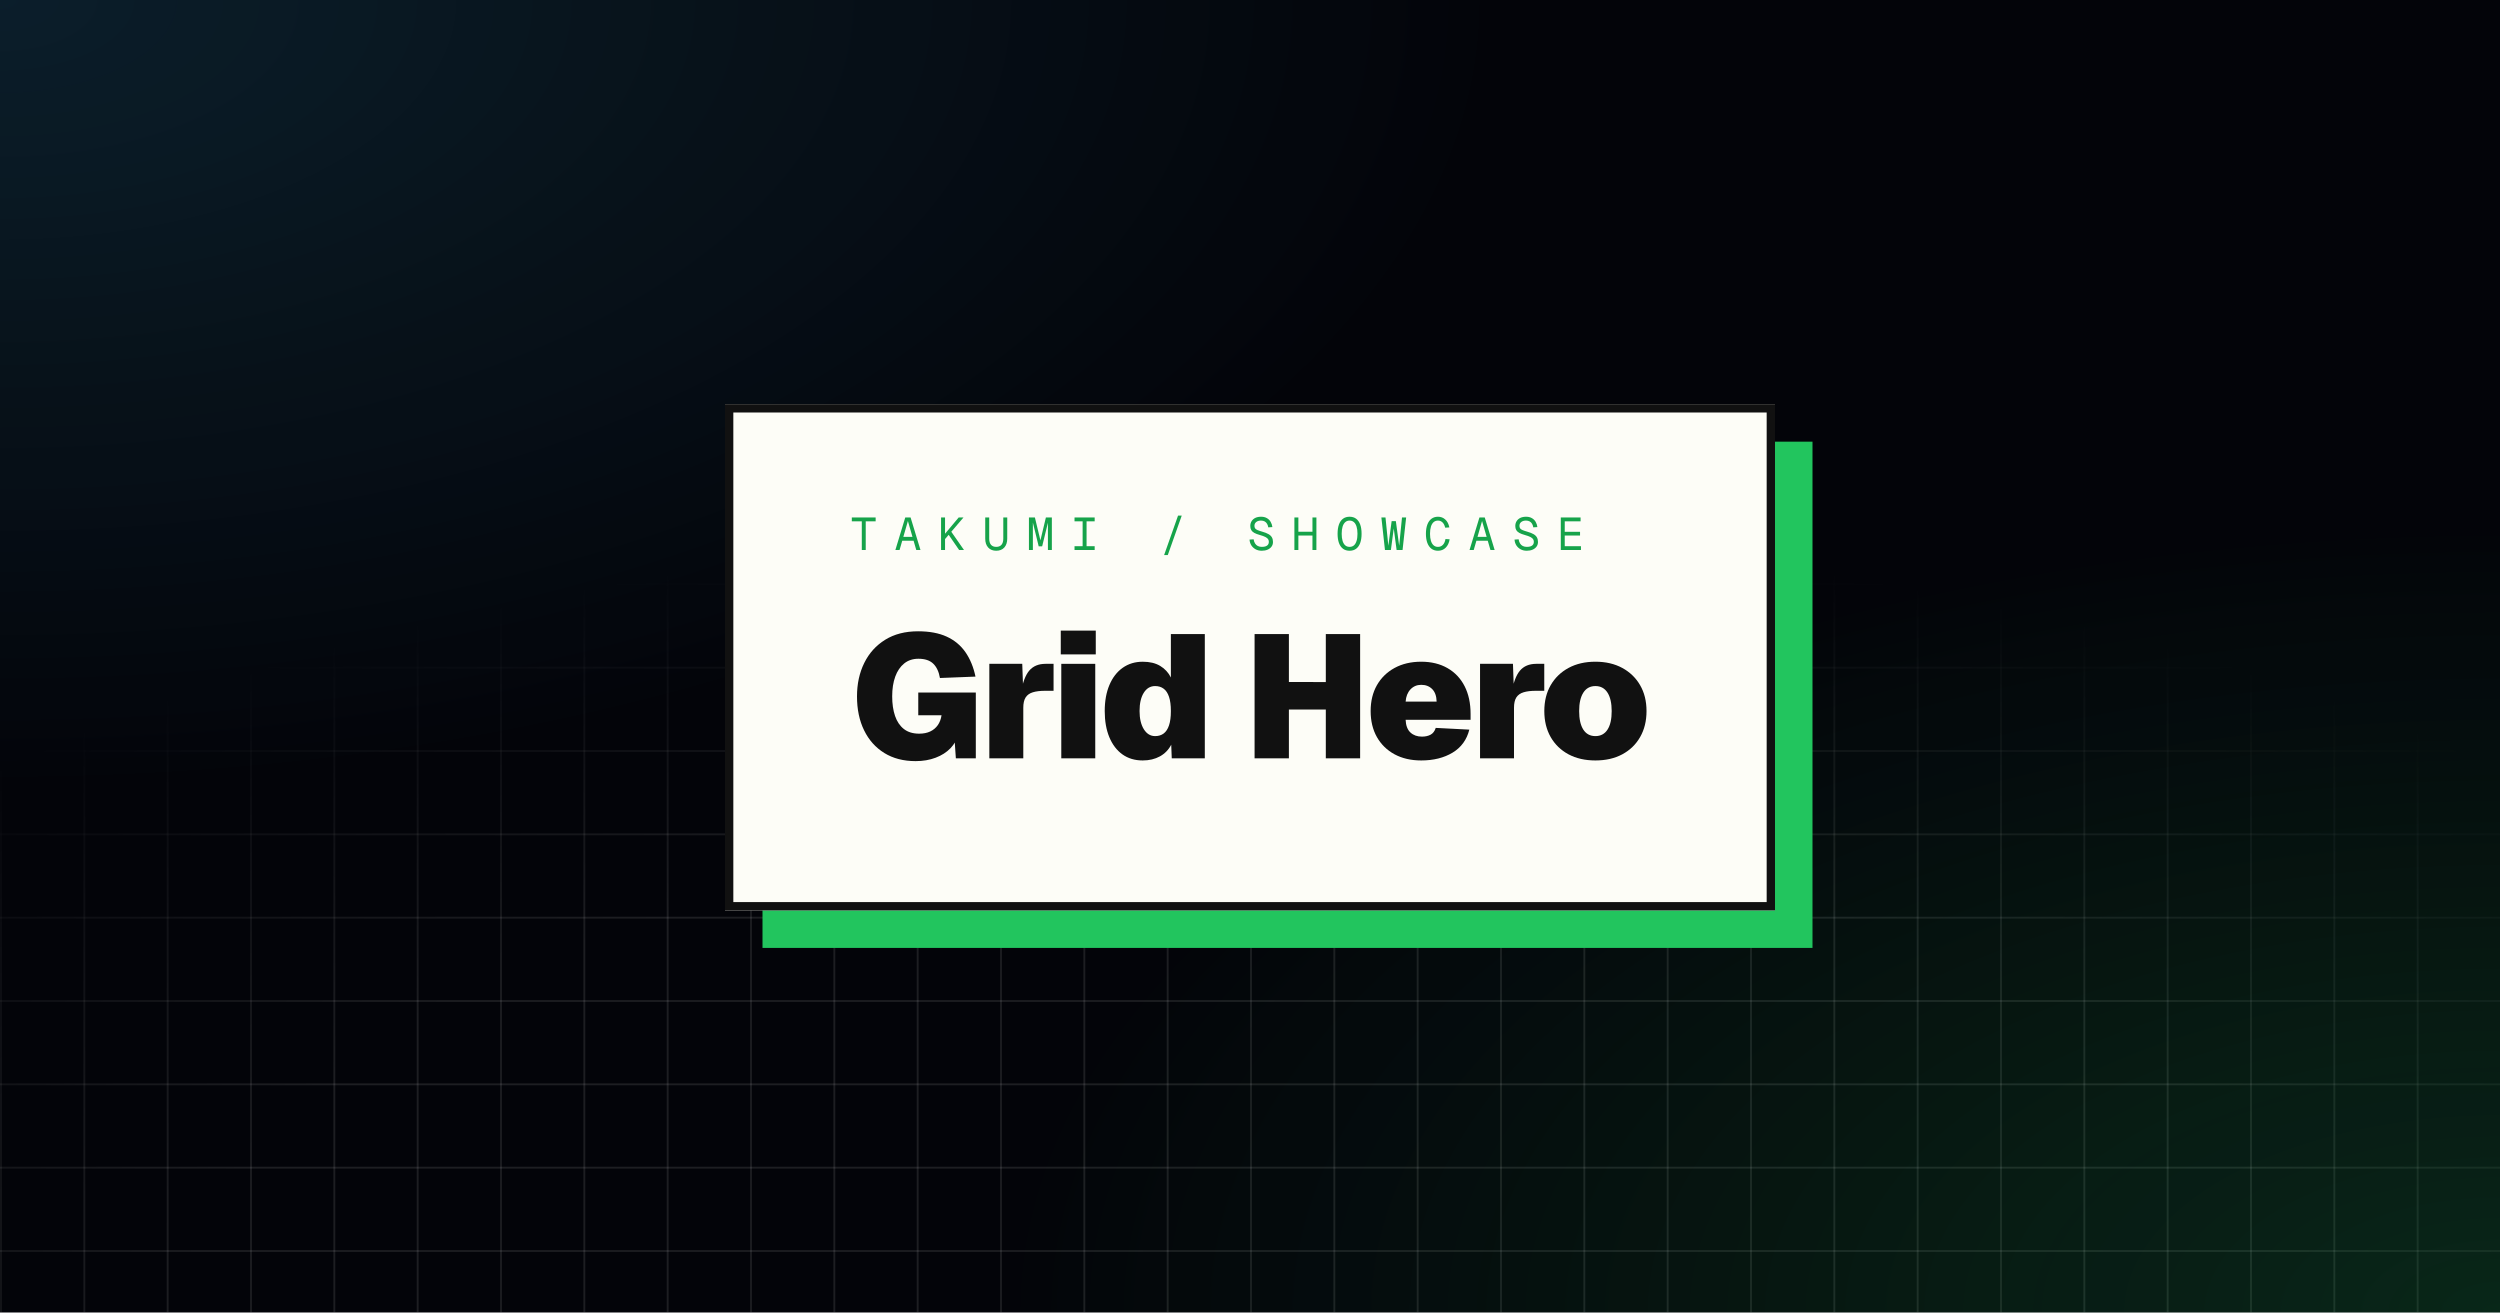
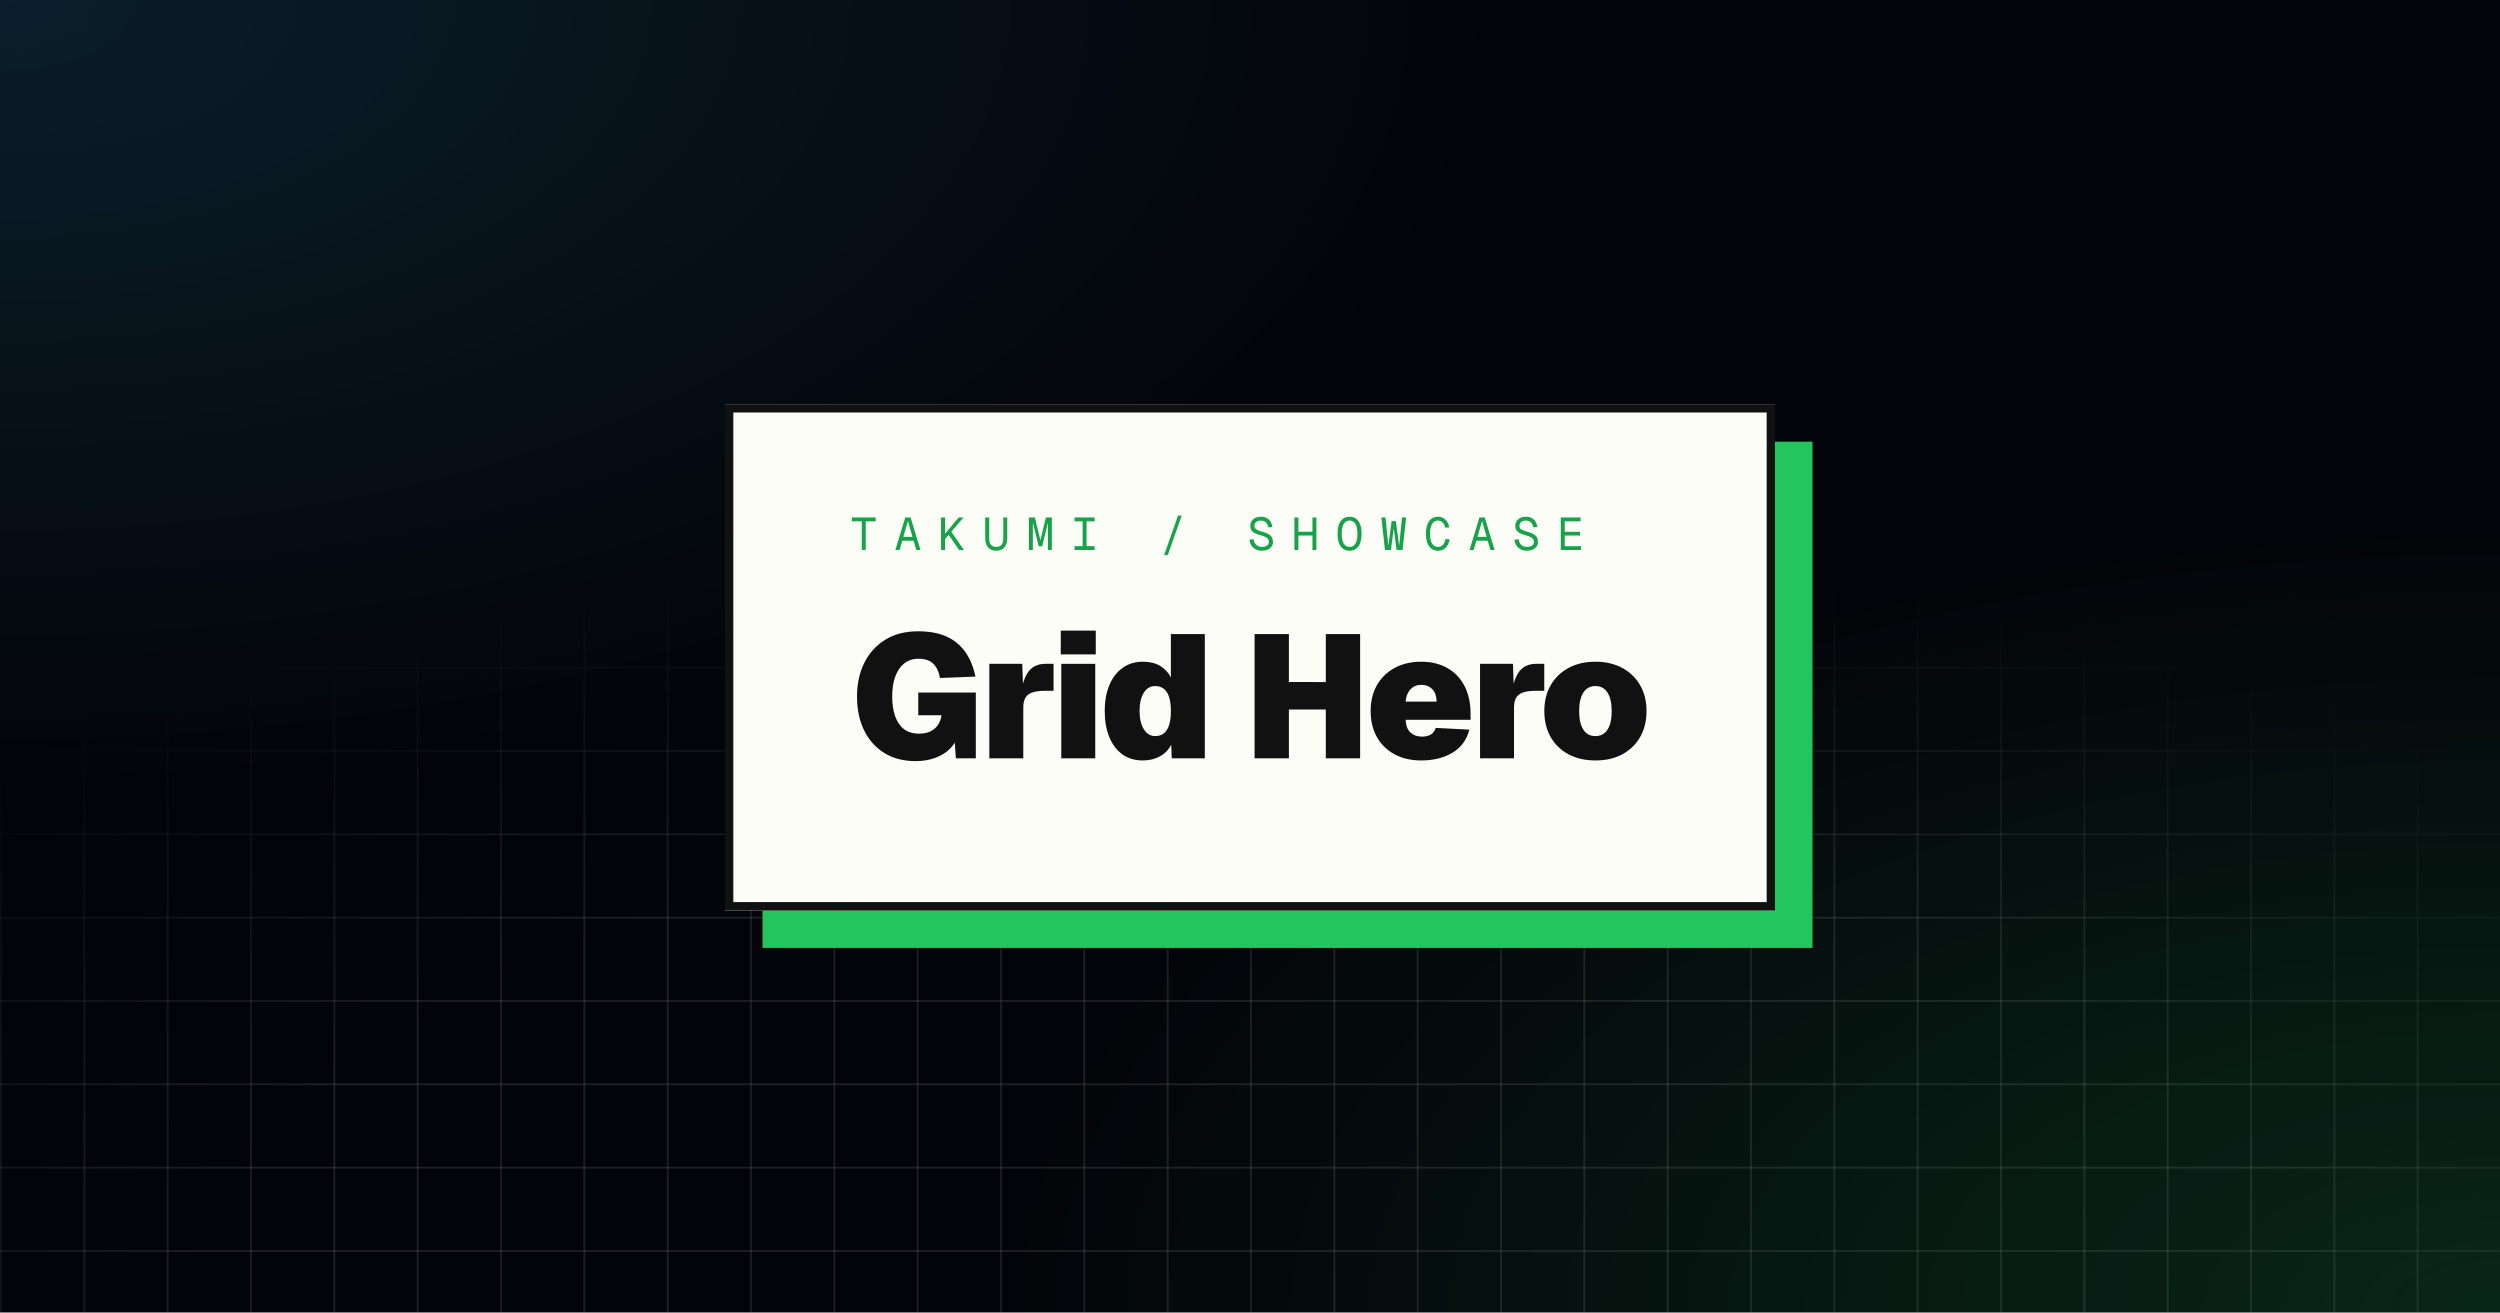
<svg xmlns="http://www.w3.org/2000/svg" width="1200" height="630" viewBox="0 0 1200 630">
  <rect x="0" y="0" width="1200" height="630" fill="#030409" />
  <mask id="mk0" maskUnits="userSpaceOnUse" style="mask-type:alpha">
    <radialGradient id="rg1" gradientUnits="userSpaceOnUse" cx="600" cy="630" r="840" gradientTransform="matrix(1 0 0 .45 0 346.5)">
      <stop offset="0" stop-color="#000" />
      <stop offset=".016" stop-color="#000" />
      <stop offset=".032" stop-color="#000" />
      <stop offset=".048" stop-color="#000" />
      <stop offset=".063" stop-color="#000" />
      <stop offset=".079" stop-color="#000" />
      <stop offset=".095" stop-color="#000" />
      <stop offset=".111" stop-color="#000" />
      <stop offset=".127" stop-color="#000" />
      <stop offset=".143" stop-color="#000" />
      <stop offset=".159" stop-color="#000" />
      <stop offset=".175" stop-color="#000" />
      <stop offset=".19" stop-color="#000" />
      <stop offset=".206" stop-color="#000" />
      <stop offset=".222" stop-color="#000" />
      <stop offset=".238" stop-color="#000" />
      <stop offset=".254" stop-color="#000" />
      <stop offset=".27" stop-color="#000" />
      <stop offset=".286" stop-color="#000" />
      <stop offset=".302" stop-color="#000" />
      <stop offset=".317" stop-color="#000" />
      <stop offset=".333" stop-color="#000" />
      <stop offset=".349" stop-color="#000" />
      <stop offset=".365" stop-color="#000" />
      <stop offset=".381" stop-color="#000" />
      <stop offset=".397" stop-color="#000" />
      <stop offset=".413" stop-color="#000" />
      <stop offset=".429" stop-color="#000" />
      <stop offset=".444" stop-color="#000" />
      <stop offset=".46" stop-color="#000" />
      <stop offset=".476" stop-color="#000" />
      <stop offset=".492" stop-color="#000" />
      <stop offset=".508" stop-color="#000" />
      <stop offset=".524" stop-color="#000" />
      <stop offset=".54" stop-color="#000" />
      <stop offset=".556" stop-color="#000" />
      <stop offset=".571" stop-color="#000" />
      <stop offset=".587" stop-color="#000" />
      <stop offset=".603" stop-color="#000" />
      <stop offset=".619" stop-color="#000" stop-opacity=".953" />
      <stop offset=".635" stop-color="#000" stop-opacity=".914" />
      <stop offset=".651" stop-color="#000" stop-opacity=".875" />
      <stop offset=".667" stop-color="#000" stop-opacity=".835" />
      <stop offset=".683" stop-color="#000" stop-opacity=".792" />
      <stop offset=".698" stop-color="#000" stop-opacity=".753" />
      <stop offset=".714" stop-color="#000" stop-opacity=".714" />
      <stop offset=".73" stop-color="#000" stop-opacity=".675" />
      <stop offset=".746" stop-color="#000" stop-opacity=".635" />
      <stop offset=".762" stop-color="#000" stop-opacity=".596" />
      <stop offset=".778" stop-color="#000" stop-opacity=".557" />
      <stop offset=".794" stop-color="#000" stop-opacity=".518" />
      <stop offset=".81" stop-color="#000" stop-opacity=".475" />
      <stop offset=".825" stop-color="#000" stop-opacity=".435" />
      <stop offset=".841" stop-color="#000" stop-opacity=".396" />
      <stop offset=".857" stop-color="#000" stop-opacity=".357" />
      <stop offset=".873" stop-color="#000" stop-opacity=".318" />
      <stop offset=".889" stop-color="#000" stop-opacity=".278" />
      <stop offset=".905" stop-color="#000" stop-opacity=".239" />
      <stop offset=".921" stop-color="#000" stop-opacity=".2" />
      <stop offset=".937" stop-color="#000" stop-opacity=".157" />
      <stop offset=".952" stop-color="#000" stop-opacity=".118" />
      <stop offset=".968" stop-color="#000" stop-opacity=".078" />
      <stop offset=".984" stop-color="#000" stop-opacity=".039" />
      <stop offset="1" stop-color="#000" stop-opacity="0" />
    </radialGradient>
    <rect x="0" y="0" width="1200" height="630" fill="url(#rg1)" />
  </mask>
  <g mask="url(#mk0)">
    <pattern id="pat2" patternUnits="userSpaceOnUse" x="0" y="0" width="40" height="40">
      <linearGradient id="lg3" gradientUnits="userSpaceOnUse" x1="0" y1="20" x2="40" y2="20">
        <stop offset="0" stop-color="#fff" stop-opacity=".09" />
        <stop offset=".025" stop-color="#fff" stop-opacity=".09" />
        <stop offset=".025" stop-color="#000" stop-opacity="0" />
        <stop offset=".048" stop-color="#000" stop-opacity="0" />
        <stop offset=".063" stop-color="#000" stop-opacity="0" />
        <stop offset=".079" stop-color="#000" stop-opacity="0" />
        <stop offset=".095" stop-color="#000" stop-opacity="0" />
        <stop offset=".111" stop-color="#000" stop-opacity="0" />
        <stop offset=".127" stop-color="#000" stop-opacity="0" />
        <stop offset=".143" stop-color="#000" stop-opacity="0" />
        <stop offset=".159" stop-color="#000" stop-opacity="0" />
        <stop offset=".175" stop-color="#000" stop-opacity="0" />
        <stop offset=".19" stop-color="#000" stop-opacity="0" />
        <stop offset=".206" stop-color="#000" stop-opacity="0" />
        <stop offset=".222" stop-color="#000" stop-opacity="0" />
        <stop offset=".238" stop-color="#000" stop-opacity="0" />
        <stop offset=".254" stop-color="#000" stop-opacity="0" />
        <stop offset=".27" stop-color="#000" stop-opacity="0" />
        <stop offset=".286" stop-color="#000" stop-opacity="0" />
        <stop offset=".302" stop-color="#000" stop-opacity="0" />
        <stop offset=".317" stop-color="#000" stop-opacity="0" />
        <stop offset=".333" stop-color="#000" stop-opacity="0" />
        <stop offset=".349" stop-color="#000" stop-opacity="0" />
        <stop offset=".365" stop-color="#000" stop-opacity="0" />
        <stop offset=".381" stop-color="#000" stop-opacity="0" />
        <stop offset=".397" stop-color="#000" stop-opacity="0" />
        <stop offset=".413" stop-color="#000" stop-opacity="0" />
        <stop offset=".429" stop-color="#000" stop-opacity="0" />
        <stop offset=".444" stop-color="#000" stop-opacity="0" />
        <stop offset=".46" stop-color="#000" stop-opacity="0" />
        <stop offset=".476" stop-color="#000" stop-opacity="0" />
        <stop offset=".492" stop-color="#000" stop-opacity="0" />
        <stop offset=".508" stop-color="#000" stop-opacity="0" />
        <stop offset=".524" stop-color="#000" stop-opacity="0" />
        <stop offset=".54" stop-color="#000" stop-opacity="0" />
        <stop offset=".556" stop-color="#000" stop-opacity="0" />
        <stop offset=".571" stop-color="#000" stop-opacity="0" />
        <stop offset=".587" stop-color="#000" stop-opacity="0" />
        <stop offset=".603" stop-color="#000" stop-opacity="0" />
        <stop offset=".619" stop-color="#000" stop-opacity="0" />
        <stop offset=".635" stop-color="#000" stop-opacity="0" />
        <stop offset=".651" stop-color="#000" stop-opacity="0" />
        <stop offset=".667" stop-color="#000" stop-opacity="0" />
        <stop offset=".683" stop-color="#000" stop-opacity="0" />
        <stop offset=".698" stop-color="#000" stop-opacity="0" />
        <stop offset=".714" stop-color="#000" stop-opacity="0" />
        <stop offset=".73" stop-color="#000" stop-opacity="0" />
        <stop offset=".746" stop-color="#000" stop-opacity="0" />
        <stop offset=".762" stop-color="#000" stop-opacity="0" />
        <stop offset=".778" stop-color="#000" stop-opacity="0" />
        <stop offset=".794" stop-color="#000" stop-opacity="0" />
        <stop offset=".81" stop-color="#000" stop-opacity="0" />
        <stop offset=".825" stop-color="#000" stop-opacity="0" />
        <stop offset=".841" stop-color="#000" stop-opacity="0" />
        <stop offset=".857" stop-color="#000" stop-opacity="0" />
        <stop offset=".873" stop-color="#000" stop-opacity="0" />
        <stop offset=".889" stop-color="#000" stop-opacity="0" />
        <stop offset=".905" stop-color="#000" stop-opacity="0" />
        <stop offset=".921" stop-color="#000" stop-opacity="0" />
        <stop offset=".937" stop-color="#000" stop-opacity="0" />
        <stop offset=".952" stop-color="#000" stop-opacity="0" />
        <stop offset=".968" stop-color="#000" stop-opacity="0" />
        <stop offset=".984" stop-color="#000" stop-opacity="0" />
        <stop offset="1" stop-color="#000" stop-opacity="0" />
      </linearGradient>
      <rect x="0" y="0" width="40" height="40" fill="url(#lg3)" />
    </pattern>
    <rect x="0" y="0" width="1200" height="630" fill="url(#pat2)" />
    <pattern id="pat4" patternUnits="userSpaceOnUse" x="0" y="0" width="40" height="40">
      <linearGradient id="lg5" gradientUnits="userSpaceOnUse" x1="20" y1="0" x2="20" y2="40">
        <stop offset="0" stop-color="#fff" stop-opacity=".09" />
        <stop offset=".025" stop-color="#fff" stop-opacity=".09" />
        <stop offset=".025" stop-color="#000" stop-opacity="0" />
        <stop offset=".048" stop-color="#000" stop-opacity="0" />
        <stop offset=".063" stop-color="#000" stop-opacity="0" />
        <stop offset=".079" stop-color="#000" stop-opacity="0" />
        <stop offset=".095" stop-color="#000" stop-opacity="0" />
        <stop offset=".111" stop-color="#000" stop-opacity="0" />
        <stop offset=".127" stop-color="#000" stop-opacity="0" />
        <stop offset=".143" stop-color="#000" stop-opacity="0" />
        <stop offset=".159" stop-color="#000" stop-opacity="0" />
        <stop offset=".175" stop-color="#000" stop-opacity="0" />
        <stop offset=".19" stop-color="#000" stop-opacity="0" />
        <stop offset=".206" stop-color="#000" stop-opacity="0" />
        <stop offset=".222" stop-color="#000" stop-opacity="0" />
        <stop offset=".238" stop-color="#000" stop-opacity="0" />
        <stop offset=".254" stop-color="#000" stop-opacity="0" />
        <stop offset=".27" stop-color="#000" stop-opacity="0" />
        <stop offset=".286" stop-color="#000" stop-opacity="0" />
        <stop offset=".302" stop-color="#000" stop-opacity="0" />
        <stop offset=".317" stop-color="#000" stop-opacity="0" />
        <stop offset=".333" stop-color="#000" stop-opacity="0" />
        <stop offset=".349" stop-color="#000" stop-opacity="0" />
        <stop offset=".365" stop-color="#000" stop-opacity="0" />
        <stop offset=".381" stop-color="#000" stop-opacity="0" />
        <stop offset=".397" stop-color="#000" stop-opacity="0" />
        <stop offset=".413" stop-color="#000" stop-opacity="0" />
        <stop offset=".429" stop-color="#000" stop-opacity="0" />
        <stop offset=".444" stop-color="#000" stop-opacity="0" />
        <stop offset=".46" stop-color="#000" stop-opacity="0" />
        <stop offset=".476" stop-color="#000" stop-opacity="0" />
        <stop offset=".492" stop-color="#000" stop-opacity="0" />
        <stop offset=".508" stop-color="#000" stop-opacity="0" />
        <stop offset=".524" stop-color="#000" stop-opacity="0" />
        <stop offset=".54" stop-color="#000" stop-opacity="0" />
        <stop offset=".556" stop-color="#000" stop-opacity="0" />
        <stop offset=".571" stop-color="#000" stop-opacity="0" />
        <stop offset=".587" stop-color="#000" stop-opacity="0" />
        <stop offset=".603" stop-color="#000" stop-opacity="0" />
        <stop offset=".619" stop-color="#000" stop-opacity="0" />
        <stop offset=".635" stop-color="#000" stop-opacity="0" />
        <stop offset=".651" stop-color="#000" stop-opacity="0" />
        <stop offset=".667" stop-color="#000" stop-opacity="0" />
        <stop offset=".683" stop-color="#000" stop-opacity="0" />
        <stop offset=".698" stop-color="#000" stop-opacity="0" />
        <stop offset=".714" stop-color="#000" stop-opacity="0" />
        <stop offset=".73" stop-color="#000" stop-opacity="0" />
        <stop offset=".746" stop-color="#000" stop-opacity="0" />
        <stop offset=".762" stop-color="#000" stop-opacity="0" />
        <stop offset=".778" stop-color="#000" stop-opacity="0" />
        <stop offset=".794" stop-color="#000" stop-opacity="0" />
        <stop offset=".81" stop-color="#000" stop-opacity="0" />
        <stop offset=".825" stop-color="#000" stop-opacity="0" />
        <stop offset=".841" stop-color="#000" stop-opacity="0" />
        <stop offset=".857" stop-color="#000" stop-opacity="0" />
        <stop offset=".873" stop-color="#000" stop-opacity="0" />
        <stop offset=".889" stop-color="#000" stop-opacity="0" />
        <stop offset=".905" stop-color="#000" stop-opacity="0" />
        <stop offset=".921" stop-color="#000" stop-opacity="0" />
        <stop offset=".937" stop-color="#000" stop-opacity="0" />
        <stop offset=".952" stop-color="#000" stop-opacity="0" />
        <stop offset=".968" stop-color="#000" stop-opacity="0" />
        <stop offset=".984" stop-color="#000" stop-opacity="0" />
        <stop offset="1" stop-color="#000" stop-opacity="0" />
      </linearGradient>
      <rect x="0" y="0" width="40" height="40" fill="url(#lg5)" />
    </pattern>
    <rect x="0" y="0" width="1200" height="630" fill="url(#pat4)" />
  </g>
  <radialGradient id="rg6" gradientUnits="userSpaceOnUse" cx="0" cy="0" r="1200" gradientTransform="matrix(1 0 0 .525 0 0)">
    <stop offset="0" stop-color="#39bff8" stop-opacity=".141" />
    <stop offset=".016" stop-color="#3abdf8" stop-opacity=".137" />
    <stop offset=".032" stop-color="#3cc3f8" stop-opacity=".133" />
    <stop offset=".048" stop-color="#36c1f7" stop-opacity=".129" />
    <stop offset=".063" stop-color="#38bff7" stop-opacity=".125" />
    <stop offset=".079" stop-color="#3abdf7" stop-opacity=".122" />
    <stop offset=".095" stop-color="#3cc4f7" stop-opacity=".118" />
    <stop offset=".111" stop-color="#3ec1ff" stop-opacity=".114" />
    <stop offset=".127" stop-color="#37bfff" stop-opacity=".11" />
    <stop offset=".143" stop-color="#39c6ff" stop-opacity=".106" />
    <stop offset=".159" stop-color="#3bc4ff" stop-opacity=".102" />
    <stop offset=".175" stop-color="#3bbaf5" stop-opacity=".102" />
    <stop offset=".19" stop-color="#33b8f5" stop-opacity=".098" />
    <stop offset=".206" stop-color="#35bff4" stop-opacity=".094" />
    <stop offset=".222" stop-color="#37bcf4" stop-opacity=".09" />
    <stop offset=".238" stop-color="#3ab9f3" stop-opacity=".086" />
    <stop offset=".254" stop-color="#3dc2f3" stop-opacity=".082" />
    <stop offset=".27" stop-color="#33bff2" stop-opacity=".078" />
    <stop offset=".286" stop-color="#36bcf2" stop-opacity=".075" />
    <stop offset=".302" stop-color="#39b8f1" stop-opacity=".071" />
    <stop offset=".317" stop-color="#3cc3f0" stop-opacity=".067" />
    <stop offset=".333" stop-color="#40bfff" stop-opacity=".063" />
    <stop offset=".349" stop-color="#3bf" stop-opacity=".059" />
    <stop offset=".365" stop-color="#37c8ff" stop-opacity=".055" />
    <stop offset=".381" stop-color="#3bc4ff" stop-opacity=".051" />
    <stop offset=".397" stop-color="#40bfff" stop-opacity=".047" />
    <stop offset=".413" stop-color="#2eb9ff" stop-opacity=".043" />
    <stop offset=".429" stop-color="#3cf" stop-opacity=".039" />
    <stop offset=".444" stop-color="#39c6ff" stop-opacity=".035" />
    <stop offset=".46" stop-color="#40bfff" stop-opacity=".031" />
    <stop offset=".476" stop-color="#49dbff" stop-opacity=".027" />
    <stop offset=".492" stop-color="#2bd5ff" stop-opacity=".024" />
    <stop offset=".508" stop-color="#2baad5" stop-opacity=".024" />
    <stop offset=".524" stop-color="#39c" stop-opacity=".02" />
    <stop offset=".54" stop-color="#40bfff" stop-opacity=".016" />
    <stop offset=".556" stop-color="#5af" stop-opacity=".012" />
    <stop offset=".571" stop-color="#0080ff" stop-opacity=".008" />
    <stop offset=".587" stop-color="#0ff" stop-opacity=".004" />
    <stop offset=".603" stop-color="#000" stop-opacity="0" />
    <stop offset=".619" stop-color="#000" stop-opacity="0" />
    <stop offset=".635" stop-color="#000" stop-opacity="0" />
    <stop offset=".651" stop-color="#000" stop-opacity="0" />
    <stop offset=".667" stop-color="#000" stop-opacity="0" />
    <stop offset=".683" stop-color="#000" stop-opacity="0" />
    <stop offset=".698" stop-color="#000" stop-opacity="0" />
    <stop offset=".714" stop-color="#000" stop-opacity="0" />
    <stop offset=".73" stop-color="#000" stop-opacity="0" />
    <stop offset=".746" stop-color="#000" stop-opacity="0" />
    <stop offset=".762" stop-color="#000" stop-opacity="0" />
    <stop offset=".778" stop-color="#000" stop-opacity="0" />
    <stop offset=".794" stop-color="#000" stop-opacity="0" />
    <stop offset=".81" stop-color="#000" stop-opacity="0" />
    <stop offset=".825" stop-color="#000" stop-opacity="0" />
    <stop offset=".841" stop-color="#000" stop-opacity="0" />
    <stop offset=".857" stop-color="#000" stop-opacity="0" />
    <stop offset=".873" stop-color="#000" stop-opacity="0" />
    <stop offset=".889" stop-color="#000" stop-opacity="0" />
    <stop offset=".905" stop-color="#000" stop-opacity="0" />
    <stop offset=".921" stop-color="#000" stop-opacity="0" />
    <stop offset=".937" stop-color="#000" stop-opacity="0" />
    <stop offset=".952" stop-color="#000" stop-opacity="0" />
    <stop offset=".968" stop-color="#000" stop-opacity="0" />
    <stop offset=".984" stop-color="#000" stop-opacity="0" />
    <stop offset="1" stop-color="#000" stop-opacity="0" />
  </radialGradient>
  <rect x="0" y="0" width="1200" height="630" fill="url(#rg6)" />
  <radialGradient id="rg7" gradientUnits="userSpaceOnUse" cx="1200" cy="630" r="1200" gradientTransform="matrix(1 0 0 .525 0 299.25)">
    <stop offset="0" stop-color="#21c85e" stop-opacity=".18" />
    <stop offset=".016" stop-color="#22c660" stop-opacity=".176" />
    <stop offset=".032" stop-color="#23c55d" stop-opacity=".173" />
    <stop offset=".048" stop-color="#24c861" stop-opacity=".165" />
    <stop offset=".063" stop-color="#1fc75d" stop-opacity=".161" />
    <stop offset=".079" stop-color="#20c660" stop-opacity=".157" />
    <stop offset=".095" stop-color="#21c45c" stop-opacity=".153" />
    <stop offset=".111" stop-color="#22c860" stop-opacity=".145" />
    <stop offset=".127" stop-color="#23c65c" stop-opacity=".141" />
    <stop offset=".143" stop-color="#24c55f" stop-opacity=".137" />
    <stop offset=".159" stop-color="#1ec362" stop-opacity=".133" />
    <stop offset=".175" stop-color="#1fc95d" stop-opacity=".129" />
    <stop offset=".19" stop-color="#21ce63" stop-opacity=".122" />
    <stop offset=".206" stop-color="#22cc5e" stop-opacity=".118" />
    <stop offset=".222" stop-color="#23ca61" stop-opacity=".114" />
    <stop offset=".238" stop-color="#24c85b" stop-opacity=".11" />
    <stop offset=".254" stop-color="#1cc65e" stop-opacity=".106" />
    <stop offset=".27" stop-color="#1fcc5c" stop-opacity=".098" />
    <stop offset=".286" stop-color="#20ca60" stop-opacity=".094" />
    <stop offset=".302" stop-color="#21c859" stop-opacity=".09" />
    <stop offset=".317" stop-color="#23c55d" stop-opacity=".086" />
    <stop offset=".333" stop-color="#26cc66" stop-opacity=".078" />
    <stop offset=".349" stop-color="#28c95e" stop-opacity=".075" />
    <stop offset=".365" stop-color="#1cc663" stop-opacity=".071" />
    <stop offset=".381" stop-color="#1ec35a" stop-opacity=".067" />
    <stop offset=".397" stop-color="#20bf60" stop-opacity=".063" />
    <stop offset=".413" stop-color="#24c85b" stop-opacity=".055" />
    <stop offset=".429" stop-color="#27c462" stop-opacity=".051" />
    <stop offset=".444" stop-color="#2bbf55" stop-opacity=".047" />
    <stop offset=".46" stop-color="#17b95d" stop-opacity=".043" />
    <stop offset=".476" stop-color="#1cc671" stop-opacity=".035" />
    <stop offset=".492" stop-color="#20bf60" stop-opacity=".031" />
    <stop offset=".508" stop-color="#24db6d" stop-opacity=".027" />
    <stop offset=".524" stop-color="#2bd555" stop-opacity=".024" />
    <stop offset=".54" stop-color="#3c6" stop-opacity=".02" />
    <stop offset=".556" stop-color="#0f5" stop-opacity=".012" />
    <stop offset=".571" stop-color="#00ff80" stop-opacity=".008" />
    <stop offset=".587" stop-color="#0f0" stop-opacity=".004" />
    <stop offset=".603" stop-color="#000" stop-opacity="0" />
    <stop offset=".619" stop-color="#000" stop-opacity="0" />
    <stop offset=".635" stop-color="#000" stop-opacity="0" />
    <stop offset=".651" stop-color="#000" stop-opacity="0" />
    <stop offset=".667" stop-color="#000" stop-opacity="0" />
    <stop offset=".683" stop-color="#000" stop-opacity="0" />
    <stop offset=".698" stop-color="#000" stop-opacity="0" />
    <stop offset=".714" stop-color="#000" stop-opacity="0" />
    <stop offset=".73" stop-color="#000" stop-opacity="0" />
    <stop offset=".746" stop-color="#000" stop-opacity="0" />
    <stop offset=".762" stop-color="#000" stop-opacity="0" />
    <stop offset=".778" stop-color="#000" stop-opacity="0" />
    <stop offset=".794" stop-color="#000" stop-opacity="0" />
    <stop offset=".81" stop-color="#000" stop-opacity="0" />
    <stop offset=".825" stop-color="#000" stop-opacity="0" />
    <stop offset=".841" stop-color="#000" stop-opacity="0" />
    <stop offset=".857" stop-color="#000" stop-opacity="0" />
    <stop offset=".873" stop-color="#000" stop-opacity="0" />
    <stop offset=".889" stop-color="#000" stop-opacity="0" />
    <stop offset=".905" stop-color="#000" stop-opacity="0" />
    <stop offset=".921" stop-color="#000" stop-opacity="0" />
    <stop offset=".937" stop-color="#000" stop-opacity="0" />
    <stop offset=".952" stop-color="#000" stop-opacity="0" />
    <stop offset=".968" stop-color="#000" stop-opacity="0" />
    <stop offset=".984" stop-color="#000" stop-opacity="0" />
    <stop offset="1" stop-color="#000" stop-opacity="0" />
  </radialGradient>
  <rect x="0" y="0" width="1200" height="630" fill="url(#rg7)" />
-   <path d="M366 212h504v243h-504v-243Z" fill="#22c55e" />
+   <clipPath id="cp8">
+     <path d="M-1000000-1000000H1000000V1000000H-1000000ZM348 194h504v243h-504v-243Z" clip-rule="evenodd" />
+   </clipPath>
+   <g clip-path="url(#cp8)">
+     <path d="M366 212h504v243h-504v-243Z" fill="#22c55e" />
+   </g>
  <rect x="348" y="194" width="504" height="243" fill="#fdfdf7" />
  <path d="M348 194h504v243h-504v-243Zm4 4h496v235h-496v-235Z" fill="#111" fill-rule="evenodd" />
  <g fill="#16a34a">
    <use href="#g0" x="408" y="264" />
    <use href="#g1" x="429.2" y="264" />
    <use href="#g2" x="450.4" y="264" />
    <use href="#g3" x="471.6" y="264" />
    <use href="#g4" x="492.8" y="264" />
    <use href="#g5" x="514" y="264" />
    <use href="#g6" x="556.4" y="264" />
    <use href="#g7" x="598.8" y="264" />
    <use href="#g8" x="620" y="264" />
    <use href="#g9" x="641.2" y="264" />
    <use href="#g10" x="662.4" y="264" />
    <use href="#g11" x="683.6" y="264" />
    <use href="#g1" x="704.8" y="264" />
    <use href="#g7" x="726" y="264" />
    <use href="#g12" x="747.2" y="264" />
  </g>
  <g fill="#111">
    <use href="#g13" x="408" y="364" />
    <use href="#g14" x="470.18" y="364" />
    <use href="#g15" x="504.72" y="364" />
    <use href="#g16" x="527.58" y="364" />
    <use href="#g17" x="597" y="364" />
    <use href="#g18" x="655.22" y="364" />
    <use href="#g14" x="705.72" y="364" />
    <use href="#g19" x="738.58" y="364" />
  </g>
  <defs>
    <path id="g0" d="M5.66 0v-13.77h-4.79v-1.85l11.44-.01v1.86h-4.76v13.77Z" />
    <path id="g1" d="M.58 0l4.75-15.63 2.55.01 4.75 15.62h-2.02l-4.02-13.91-4 13.91Zm2.39-4.44.66-1.86h5.93l.67 1.86Z" />
    <path id="g2" d="M2.98-4.97v-2.56l6.79-8.09 2.32-.01Zm-1.67 4.97v-15.63l1.91.01v15.62Zm8.67 0-5.45-7.92 1.33-1.36 6.45 9.28Z" />
    <path id="g3" d="M6.59.36q-2.45 0-3.87-1.56-1.41-1.57-1.41-4.25v-10.18l1.91.01v10.17q0 1.93.86 2.95.87 1 2.51 1 1.66 0 2.52-1 .87-1.02.87-2.95v-10.18l1.9.01-.01 10.17q.01 2.68-1.4 4.25-1.41 1.56-3.88 1.56Z" />
    <path id="g4" d="M5.77-1.77l-2.96-12.09h.17v13.86h-1.89v-15.63l2.86.01 3.1 12.85h-.89l3.07-12.86 2.86.01v15.62h-1.89v-13.86h.19l-2.95 12.09Z" />
    <path id="g5" d="M1.77 0v-1.84h3.89v-11.93h-3.89v-1.85l9.67-.01v1.86h-3.89v11.93h3.89v1.84Z" />
    <path id="g6" d="M2.38 2.42l6.68-18.92h1.77l-6.69 18.92Z" />
    <path id="g7" d="M6.84.36q-1.65 0-2.93-.69-1.27-.69-2.05-1.87-.77-1.21-.89-2.8l1.98-.13q.16 1.18.67 1.99.52.81 1.33 1.23.83.41 1.94.41 1.09 0 1.84-.27t1.13-.81q.39-.55.39-1.3t-.34-1.29q-.35-.56-1.28-1.05t-2.76-1q-1.62-.45-2.62-1-1-.56-1.45-1.34-.46-.8-.46-1.97 0-1.31.63-2.31t1.78-1.57q1.17-.56 2.78-.56t2.75.66q1.14.64 1.81 1.76t.86 2.55l-1.98.13q-.14-.94-.56-1.68-.41-.73-1.14-1.15t-1.79-.43q-1.45.01-2.31.71-.84.69-.84 1.81 0 .72.31 1.2t1.13.83q.82.36 2.29.78 1.91.53 3.03 1.19 1.14.66 1.64 1.58.5.91.5 2.2 0 1.24-.68 2.19-.68.94-1.89 1.47t-2.82.53Z" />
    <path id="g8" d="M1.31 0v-15.63l1.91.01v7.59l-.97-.75h8.7l-.97.75v-7.6l1.9.01-.01 15.62h-1.89v-7.67l.97.73h-8.7l.97-.73v7.67Z" />
    <path id="g9" d="M6.59.36q-1.84 0-3.14-.95-1.28-.96-1.95-2.77-.66-1.83-.66-4.42 0-2.64.66-4.47.67-1.83 1.95-2.77 1.3-.95 3.14-.95 1.86 0 3.14.95t1.96 2.77q.67 1.83.67 4.47 0 2.59-.67 4.42-.67 1.81-1.96 2.77-1.28.95-3.14.95Zm0-1.86q1.22 0 2.07-.7.84-.72 1.28-2.13.45-1.4.45-3.45t-.45-3.47q-.44-1.42-1.28-2.14-.85-.73-2.07-.73-1.2-.01-2.04.73-.85.72-1.3 2.14-.44 1.42-.44 3.47t.44 3.45q.45 1.41 1.3 2.13.84.7 2.04.7Z" />
    <path id="g10" d="M2.38 0l-1.72-15.63 1.98.01 1.45 14.53h-.22l1.72-12.77h2.02l1.72 12.77h-.22l1.45-14.54 1.99.01-1.72 15.62h-2.86l-1.63-12.31h.52l-1.63 12.31Z" />
    <path id="g11" d="M6.64.36q-1.86 0-3.17-.99-1.3-1-1.97-2.82-.66-1.83-.66-4.33 0-2.53.66-4.36.67-1.83 1.97-2.83 1.31-1 3.17-1 2.08 0 3.52 1.36 1.45 1.34 1.93 3.77l-2.01.12q-.38-1.69-1.3-2.55-.9-.85-2.14-.85t-2.09.73-1.3 2.16q-.44 1.42-.44 3.45 0 2 .44 3.41.45 1.4 1.3 2.14t2.09.73q1.38 0 2.31-.94.96-.95 1.28-2.83l2 .13q-.42 2.56-1.9 4.03t-3.69 1.47Z" />
    <path id="g12" d="M1.98 0v-15.63l9.5.01v1.85h-7.6l-.01 5.04h7.35v1.79h-7.35l.01 5.1h7.78v1.84Z" />
    <path id="g13" d="M31.5 1.34q-8.73 0-15.03-3.9t-9.7-10.88q-3.41-6.97-3.41-16.29 0-8.99 3.48-16.05t10.04-11.13 15.79-4.07q8.16 0 13.74 2.56t8.98 7.44 4.84 11.75l-17.06.67q-.75-4.46-3.19-6.85t-7.14-2.39q-4.03 0-6.84 2.27t-4.28 6.3-1.47 9.5q0 5.37 1.38 9.4t4.25 6.27q2.85 2.22 7.31 2.22 3.09 0 5.31-1.05 2.23-1.05 3.63-3.02 1.39-1.98 1.81-4.76h-11.17v-10.91h27.62v31.58h-9.58l-.83-12.09 1.85.32q-.75 3.96-3.58 6.9-2.81 2.93-7.14 4.57-4.31 1.64-9.61 1.64Z" />
    <path id="g14" d="M4.7 0v-45.36h15.8l.5 14.28-1.17-.17q1.25-7.56 4.01-10.83 2.79-3.28 7.83-3.28h3.86v12.94h-4.03q-3.61 0-5.92.72-2.31.7-3.46 2.47-1.12 1.76-1.12 4.95v24.28Z" />
    <path id="g15" d="M4.7 0v-45.36h16.3v45.36Zm-.25-49.89v-11.42h16.8v11.42Z" />
    <path id="g16" d="M20.92 1.02q-5.64 0-9.72-2.9-4.06-2.9-6.29-8.23-2.22-5.34-2.22-12.58 0-7.22 2.26-12.54 2.27-5.35 6.38-8.24 4.12-2.9 9.59-2.9 5.03-.01 8.39 2.01t5.13 5.55v-20.83h16.29v59.64h-15.87l-.25-6.55q-1.84 3.61-5.42 5.6-3.57 1.97-8.27 1.97Zm5.96-11.69q2.43 0 4.1-1.25 1.69-1.27 2.57-3.91.89-2.65.89-6.86 0-4.18-.89-6.83-.88-2.65-2.57-3.9-1.67-1.27-4.1-1.27-3.44 0-5.46 3.24t-2.01 8.76q0 5.39 2.04 8.71 2.07 3.31 5.42 3.31Z" />
    <path id="g17" d="M5.2 0v-59.64h16.47v27.8l-6.97-4.79 31.68.01-6.99 4.78v-27.8h16.47v59.64h-16.47v-28.14l6.99 4.7h-31.68l6.97-4.7v28.14Z" />
    <path id="g18" d="M26.97 1.02q-7.31 0-12.78-2.94-5.46-2.96-8.49-8.28-3.01-5.35-3.01-12.49 0-7.12 3.01-12.42 3.03-5.3 8.49-8.28t12.78-2.99q7.3.01 12.62 3.08 5.35 3.07 8.21 8.69t2.86 13.27v2.86h-31.18q.18 4.12 2.32 6.09t5.5 1.97q2.43 0 4.15-.92 1.74-.93 2.49-3.27l16.12.83q-1.84 7.31-8.06 11.06-6.22 3.74-15.03 3.74Zm-7.49-28.24h14.88q-.09-3.95-2.11-6-2.02-2.06-5.28-2.06-3.11 0-5.17 2.19t-2.32 5.87Z" />
    <path id="g19" d="M27.22 1.02q-7.39 0-12.91-2.94-5.5-2.96-8.56-8.28-3.06-5.35-3.06-12.49 0-7.12 3.06-12.42t8.56-8.28q5.52-2.99 12.91-2.99t12.89 2.99 8.56 8.28q3.08 5.3 3.08 12.42 0 7.14-3.08 12.49-3.06 5.33-8.56 8.28-5.5 2.94-12.89 2.94Zm0-11.69q3.78 0 5.8-3.11t2.01-8.91q0-5.7-2.01-8.84-2.02-3.16-5.8-3.16t-5.8 3.16q-2.01 3.14-2.01 8.84 0 5.8 2.01 8.91t5.8 3.11Z" />
  </defs>
</svg>
